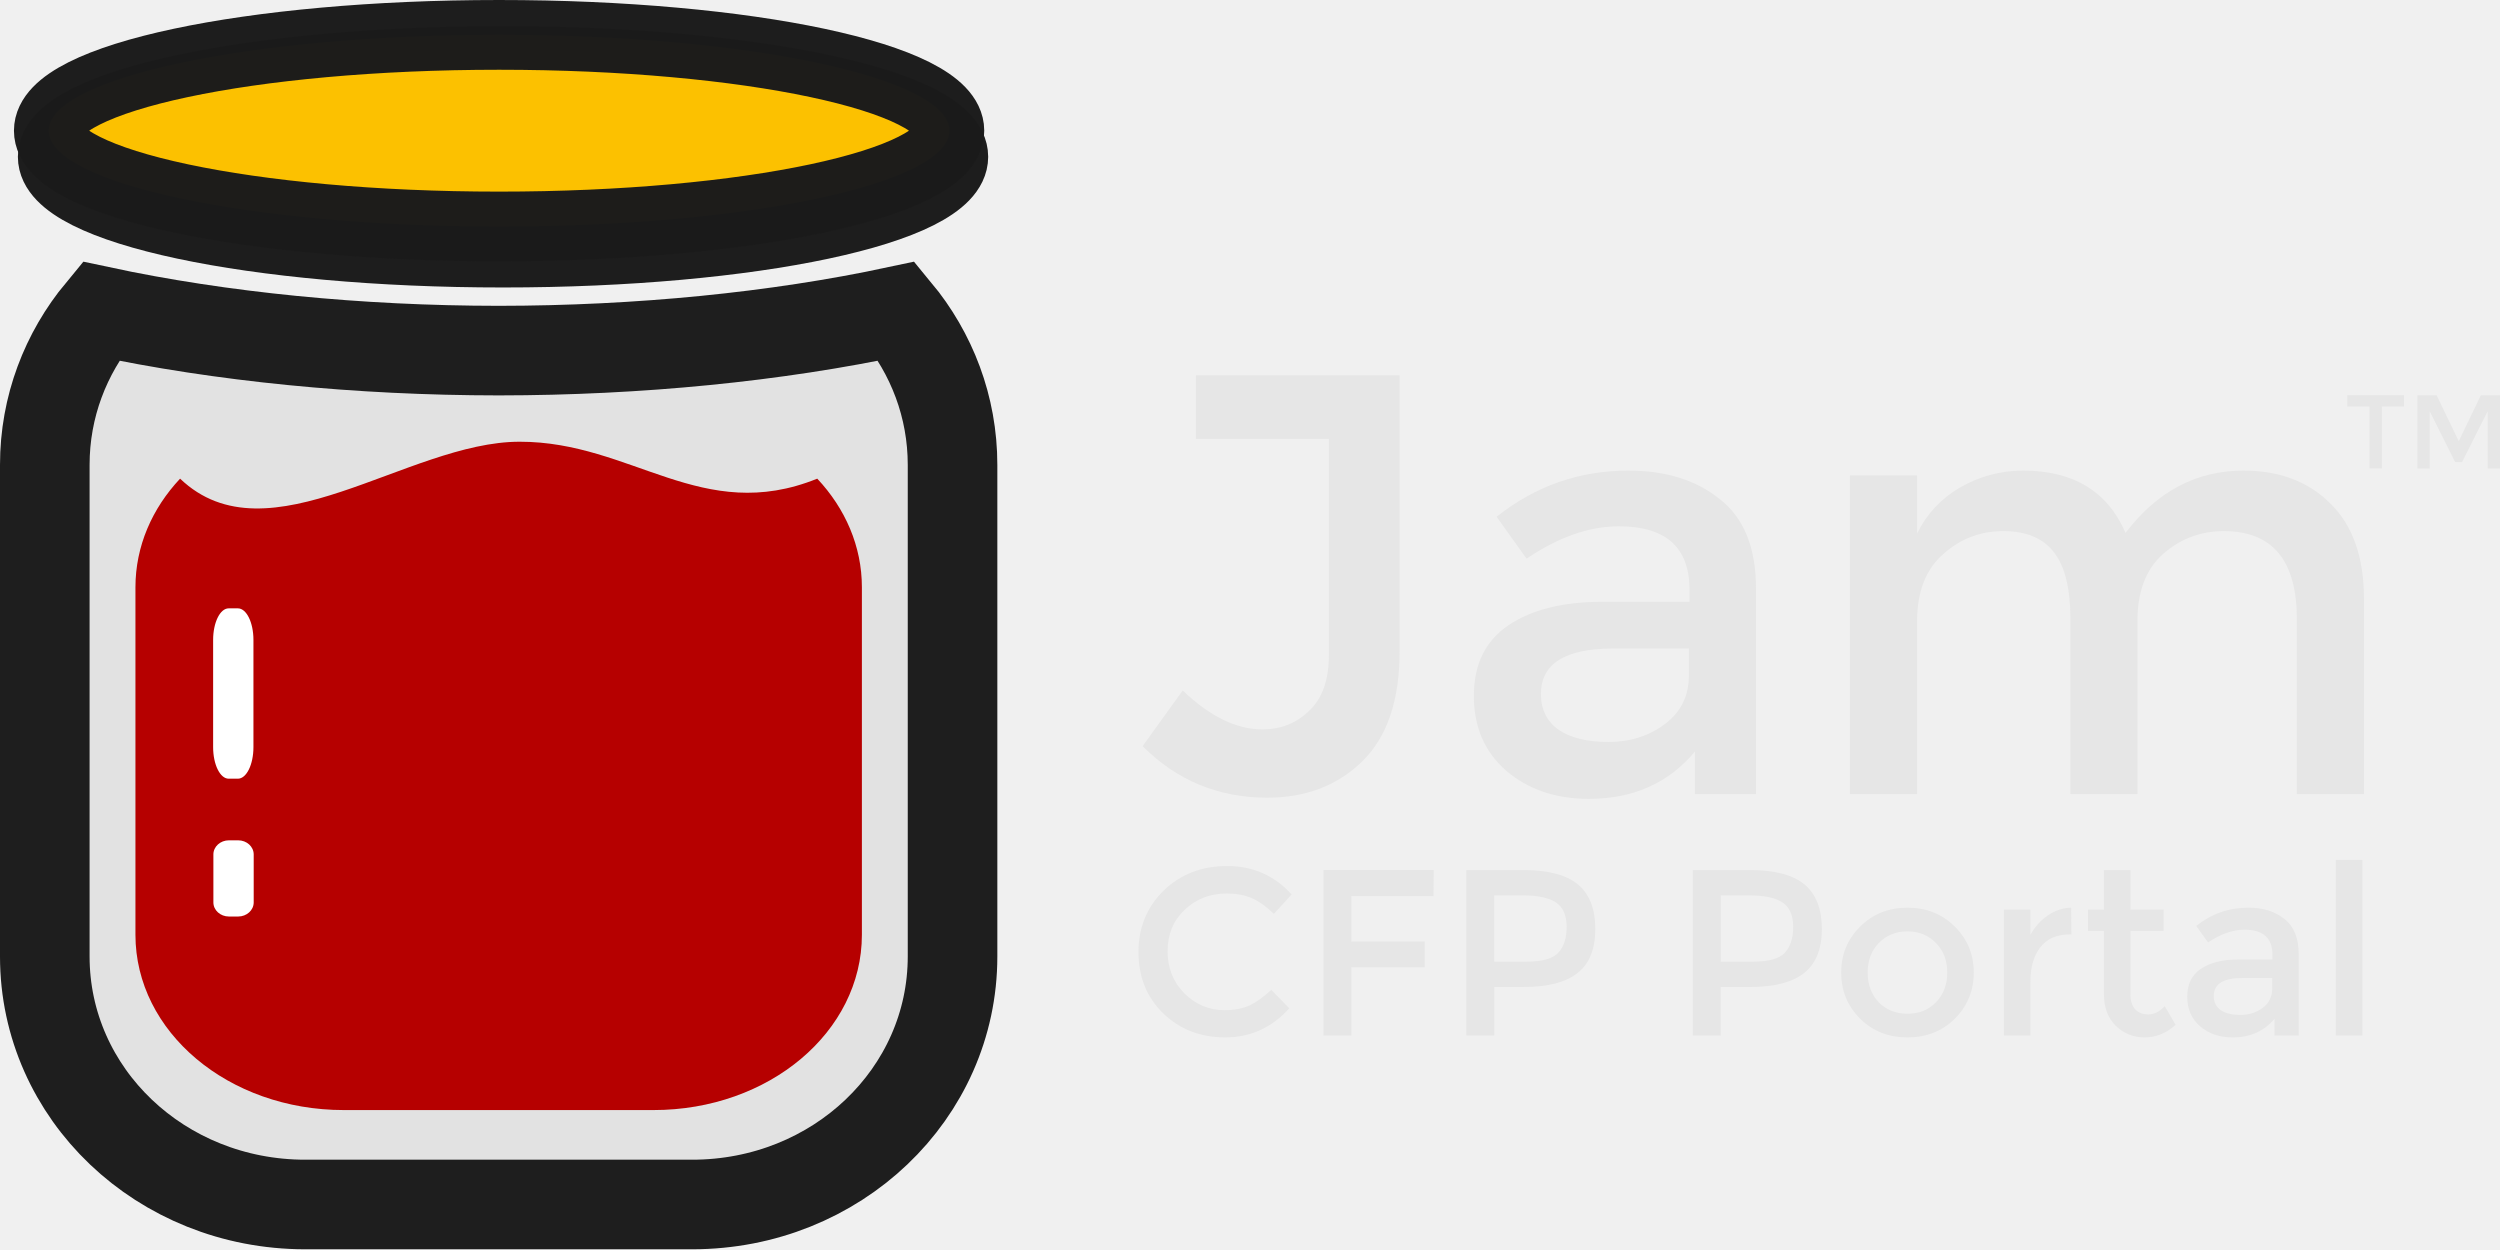
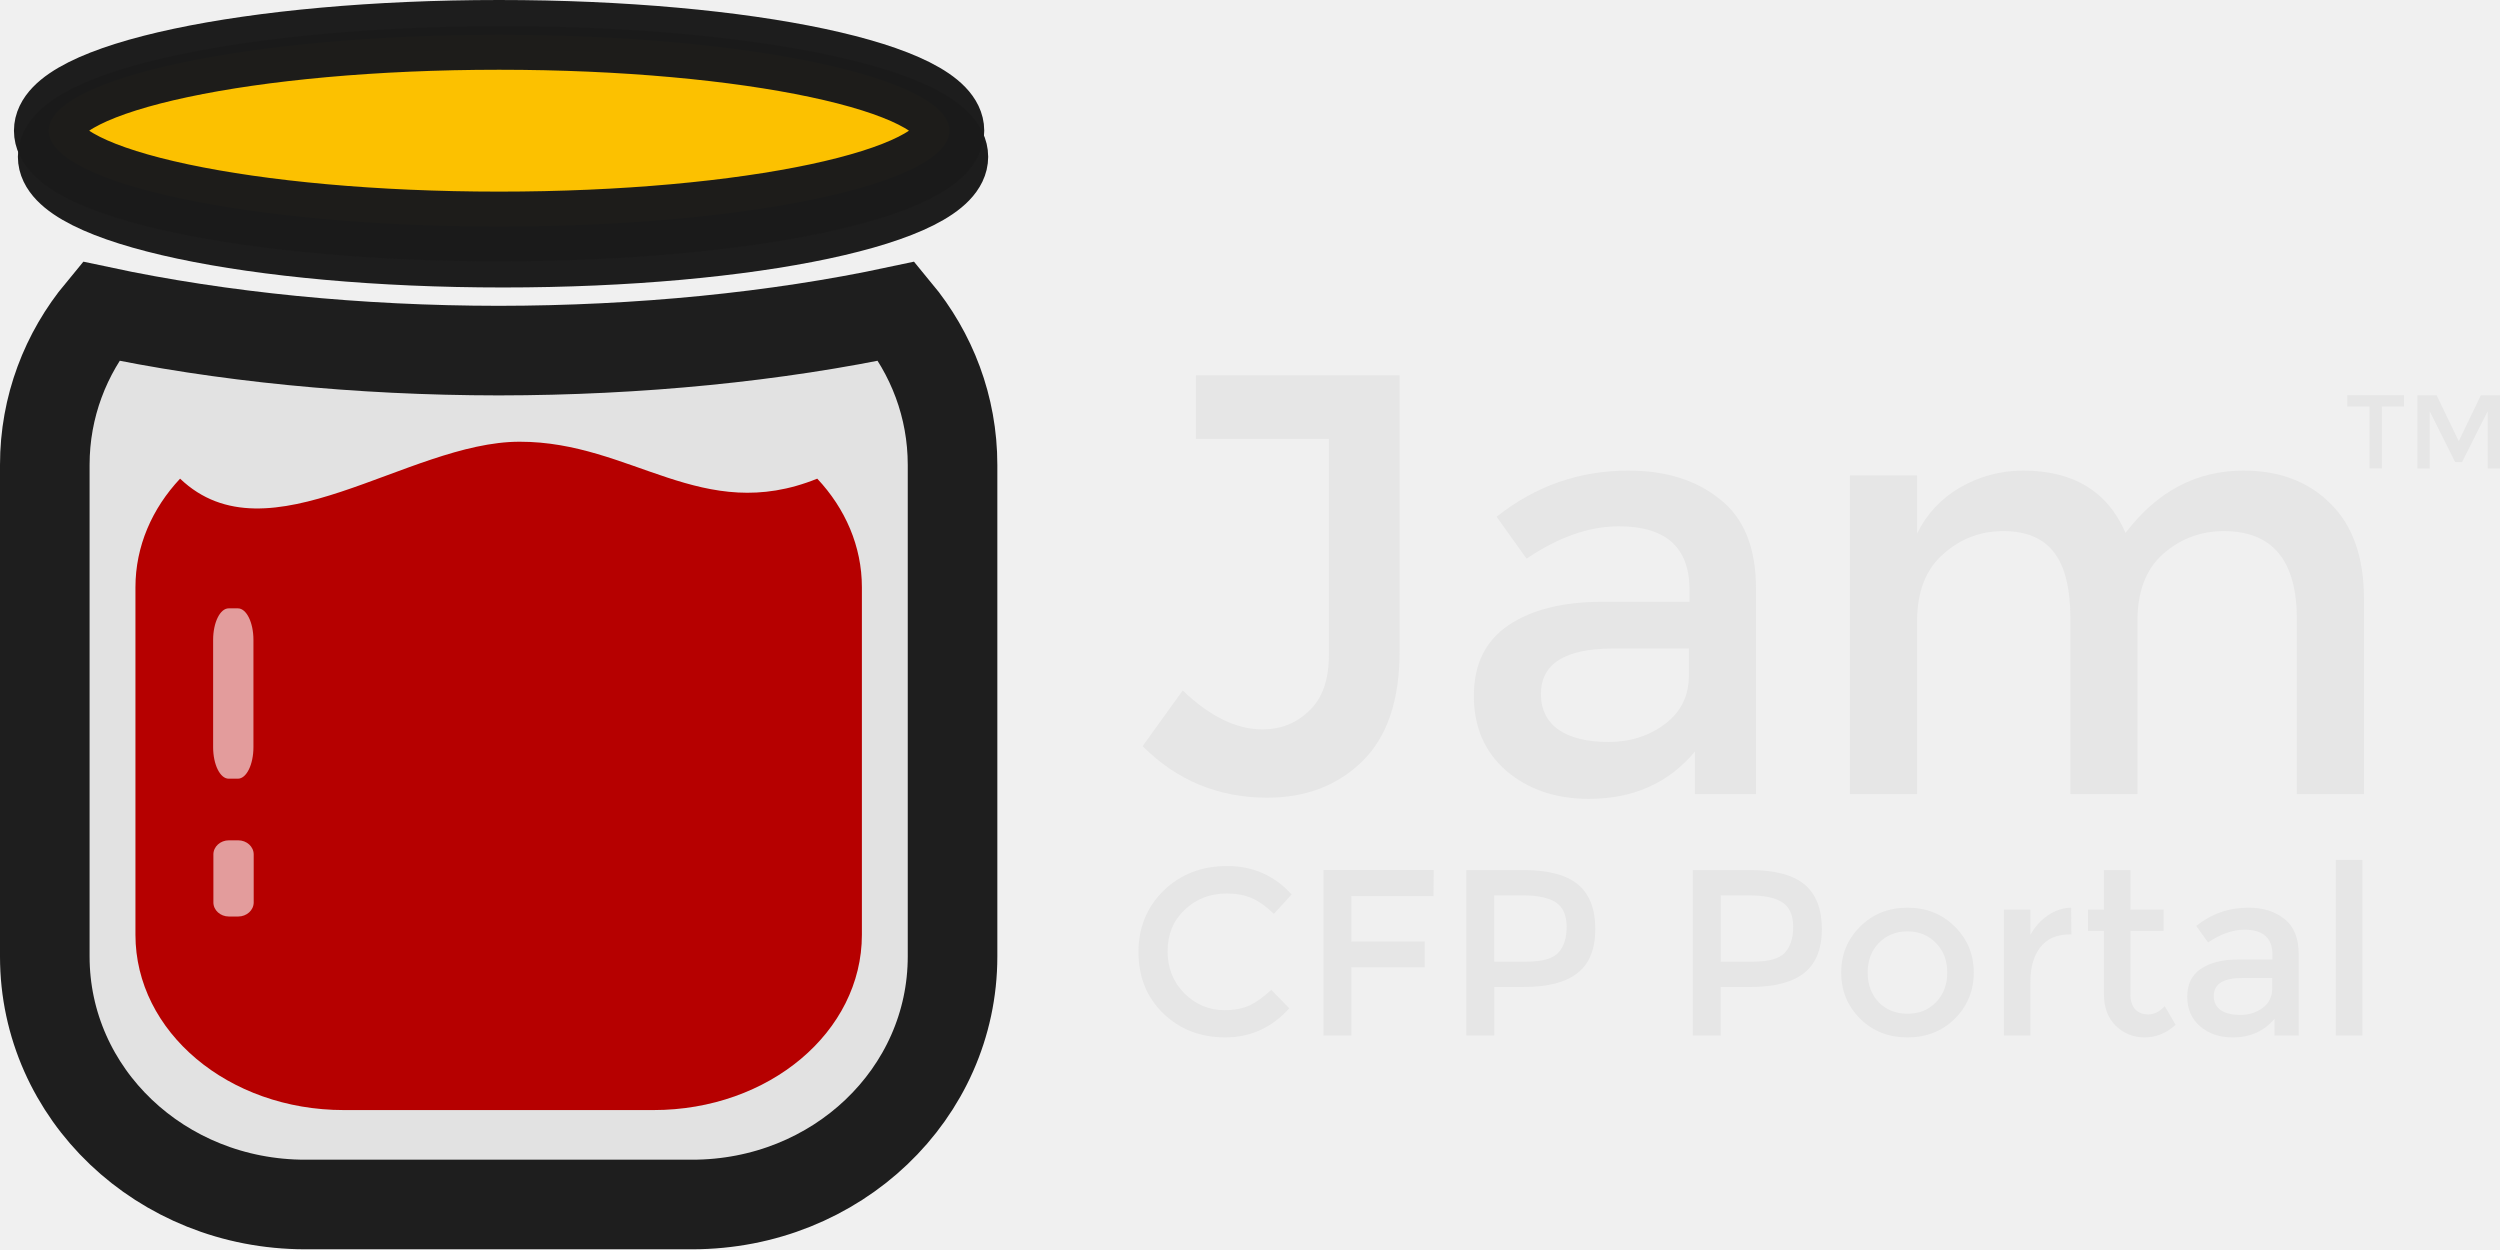
<svg xmlns="http://www.w3.org/2000/svg" width="135.874mm" height="67.898mm" viewBox="0 0 135.874 67.898" version="1.1" id="svg8">
  <defs id="defs2" />
  <g id="layer1" transform="translate(-17.07353,-75.21931)">
    <g id="jar">
      <path id="rect826" d="m 22.539,92.13 c -1.9,2.294 -3.031,5.194 -3.031,8.355 v 26.719 c 0,7.467 6.312,13.479 14.153,13.479 h 21.031 c 7.841,0 14.152,-6.011 14.152,-13.479 v -26.719 c 0,-3.161 -1.132,-6.061 -3.031,-8.355 A 42.44,15.209 0 0 1 44.176,94.275 42.44,15.209 0 0 1 22.539,92.13 Z" style="opacity:1;fill:#d9d9d9;fill-opacity:0.605;stroke:#1c1c1c;stroke-width:4.869;stroke-linecap:butt;stroke-linejoin:miter;stroke-miterlimit:4;stroke-dasharray:none;stroke-opacity:0.988" />
      <ellipse ry="5.207" rx="24.472" cy="83.741" cx="44.413" id="path851-3" style="opacity:1;fill:#1b1c1e;fill-opacity:1;stroke:#1b1b1b;stroke-width:3.791;stroke-linecap:butt;stroke-linejoin:miter;stroke-miterlimit:4;stroke-dasharray:none;stroke-opacity:0.988" />
      <ellipse ry="5.207" rx="24.472" cy="82.322" cx="44.199" id="path851" style="opacity:1;fill:#ffc300;fill-opacity:0.988;stroke:#1b1b1b;stroke-width:3.791;stroke-linecap:butt;stroke-linejoin:miter;stroke-miterlimit:4;stroke-dasharray:none;stroke-opacity:0.988" />
      <path id="rect826-6" d="m 26.861,101.234 c -1.52,1.621 -2.426,3.671 -2.426,5.905 v 18.885 c 0,5.278 5.051,9.527 11.326,9.527 h 16.83 c 6.274,0 11.326,-4.249 11.326,-9.527 v -18.885 c 0,-2.234 -0.906,-4.284 -2.426,-5.905 -6.254,2.529 -10.073,-2.012 -16.17,-2.007 -6.097,-0.004 -13.659,6.59 -18.46,2.007 z" style="opacity:1;fill:#b60000;fill-opacity:1;stroke:none;stroke-width:3.662;stroke-linecap:butt;stroke-linejoin:miter;stroke-miterlimit:4;stroke-dasharray:none;stroke-opacity:0.988" />
-       <rect ry="1.715" rx="0.845" y="108.283" x="28.657" height="9.258" width="2.191" id="rect883" style="opacity:1;fill:#ffffff;fill-opacity:1;stroke:none;stroke-width:2.427;stroke-linecap:butt;stroke-linejoin:miter;stroke-miterlimit:4;stroke-dasharray:none;stroke-opacity:0.988" />
-       <rect ry="0.767" rx="0.845" y="120.89" x="28.671" height="4.142" width="2.191" id="rect883-7" style="opacity:1;fill:#ffffff;fill-opacity:1;stroke:none;stroke-width:1.623;stroke-linecap:butt;stroke-linejoin:miter;stroke-miterlimit:4;stroke-dasharray:none;stroke-opacity:0.988" />
+       <rect ry="1.715" rx="0.845" y="108.283" x="28.657" height="9.258" width="2.191" id="rect883" style="opacity:1;fill:#ffffff;fill-opacity:0.612;stroke:none;stroke-width:2.427;stroke-linecap:butt;stroke-linejoin:miter;stroke-miterlimit:4;stroke-dasharray:none;stroke-opacity:0.988" />
+       <rect ry="0.767" rx="0.845" y="120.89" x="28.671" height="4.142" width="2.191" id="rect883-7" style="opacity:1;fill:#ffffff;fill-opacity:0.612;stroke:none;stroke-width:1.623;stroke-linecap:butt;stroke-linejoin:miter;stroke-miterlimit:4;stroke-dasharray:none;stroke-opacity:0.988" />
    </g>
    <g aria-label="Jam" style="font-style:normal;font-variant:normal;font-weight:normal;font-stretch:normal;font-size:32.558px;line-height:125%;font-family:Montserrat;-inkscape-font-specification:Montserrat;letter-spacing:0px;word-spacing:0px;fill:#e6e6e6;fill-opacity:1;stroke:none;stroke-width:2.442px;stroke-linecap:butt;stroke-linejoin:miter;stroke-opacity:1" id="text945">
      <path d="m 82.071,99.071 v -3.451 h 11.07 v 15.009 q 0,3.972 -2.019,5.958 -2.019,1.986 -5.177,1.986 -3.972,0 -6.772,-2.8 L 81.354,112.746 q 2.214,2.116 4.33,2.116 1.498,0 2.54,-1.009 1.074,-1.009 1.074,-3.028 V 99.071 Z" style="font-style:normal;font-variant:normal;font-weight:normal;font-stretch:normal;font-family:Montserrat;-inkscape-font-specification:Montserrat;fill:#e6e6e6;fill-opacity:1;stroke-width:2.442px" id="path987" />
      <path d="m 112.512,118.378 h -3.321 v -2.312 q -2.149,2.572 -5.763,2.572 -2.702,0 -4.493,-1.53 -1.758,-1.53 -1.758,-4.07 0,-2.572 1.888,-3.842 1.888,-1.27 5.112,-1.27 h 4.721 v -0.651 q 0,-3.451 -3.842,-3.451 -2.409,0 -5.014,1.758 l -1.628,-2.279 q 3.158,-2.507 7.163,-2.507 3.06,0 4.981,1.563 1.954,1.53 1.954,4.851 z m -3.647,-6.447 v -1.465 h -4.102 q -3.94,0 -3.94,2.474 0,1.27 0.977,1.954 0.977,0.651 2.702,0.651 1.758,0 3.06,-0.977 1.302,-0.977 1.302,-2.637 z" style="font-style:normal;font-variant:normal;font-weight:normal;font-stretch:normal;font-family:Montserrat;-inkscape-font-specification:Montserrat;fill:#e6e6e6;fill-opacity:1;stroke-width:2.442px" id="path989" />
      <path d="m 121.266,109.001 v 9.377 h -3.647 v -17.321 h 3.647 v 3.158 q 0.781,-1.595 2.344,-2.507 1.595,-0.912 3.419,-0.912 4.102,0 5.567,3.386 2.572,-3.386 6.414,-3.386 2.93,0 4.721,1.791 1.823,1.791 1.823,5.177 v 10.614 h -3.647 v -9.507 q 0,-4.786 -3.972,-4.786 -1.856,0 -3.256,1.205 -1.367,1.172 -1.433,3.451 v 9.637 h -3.647 v -9.507 q 0,-2.474 -0.879,-3.614 -0.879,-1.172 -2.767,-1.172 -1.888,0 -3.288,1.27 -1.4,1.237 -1.4,3.647 z" style="font-style:normal;font-variant:normal;font-weight:normal;font-stretch:normal;font-family:Montserrat;-inkscape-font-specification:Montserrat;fill:#e6e6e6;fill-opacity:1;stroke-width:2.442px" id="path991" />
    </g>
    <g aria-label="CFP Portal" style="font-style:normal;font-variant:normal;font-weight:normal;font-stretch:normal;font-size:12.865px;line-height:125%;font-family:Montserrat;-inkscape-font-specification:Montserrat;letter-spacing:0px;word-spacing:0px;fill:#e6e6e6;fill-opacity:1;stroke:none;stroke-width:0.965px;stroke-linecap:butt;stroke-linejoin:miter;stroke-opacity:1" id="text949">
      <path d="m 83.632,130.122 q 0.785,0 1.351,-0.257 0.566,-0.27 1.184,-0.849 l 0.978,1.004 q -1.428,1.582 -3.474,1.582 -2.033,0 -3.384,-1.312 -1.338,-1.312 -1.338,-3.319 0,-2.007 1.364,-3.345 1.377,-1.338 3.461,-1.338 2.097,0 3.499,1.544 l -0.965,1.055 q -0.643,-0.618 -1.222,-0.862 -0.566,-0.244 -1.338,-0.244 -1.364,0 -2.29,0.888 -0.926,0.875 -0.926,2.251 0,1.364 0.913,2.29 0.926,0.913 2.187,0.913 z" style="font-style:normal;font-variant:normal;font-weight:normal;font-stretch:normal;font-family:Montserrat;-inkscape-font-specification:Montserrat;fill:#e6e6e6;fill-opacity:1;stroke-width:0.965px" id="path968" />
      <path d="m 90.519,123.921 v 2.47 h 3.988 v 1.402 h -3.988 v 3.705 h -1.518 v -8.993 h 5.995 l -0.013,1.415 z" style="font-style:normal;font-variant:normal;font-weight:normal;font-stretch:normal;font-family:Montserrat;-inkscape-font-specification:Montserrat;fill:#e6e6e6;fill-opacity:1;stroke-width:0.965px" id="path970" />
      <path d="m 99.853,122.506 q 2.046,0 2.985,0.785 0.939,0.785 0.939,2.419 0,1.634 -0.965,2.393 -0.952,0.759 -2.933,0.759 h -1.595 v 2.637 h -1.518 v -8.993 z m 0.193,4.979 q 1.261,0 1.711,-0.476 0.463,-0.489 0.463,-1.415 0,-0.939 -0.579,-1.325 -0.579,-0.386 -1.814,-0.386 h -1.544 v 3.602 z" style="font-style:normal;font-variant:normal;font-weight:normal;font-stretch:normal;font-family:Montserrat;-inkscape-font-specification:Montserrat;fill:#e6e6e6;fill-opacity:1;stroke-width:0.965px" id="path972" />
      <path d="m 112.166,122.506 q 2.046,0 2.985,0.785 0.939,0.785 0.939,2.419 0,1.634 -0.965,2.393 -0.952,0.759 -2.933,0.759 h -1.595 v 2.637 h -1.518 v -8.993 z m 0.193,4.979 q 1.261,0 1.711,-0.476 0.463,-0.489 0.463,-1.415 0,-0.939 -0.579,-1.325 -0.579,-0.386 -1.814,-0.386 h -1.544 v 3.602 z" style="font-style:normal;font-variant:normal;font-weight:normal;font-stretch:normal;font-family:Montserrat;-inkscape-font-specification:Montserrat;fill:#e6e6e6;fill-opacity:1;stroke-width:0.965px" id="path974" />
      <path d="m 119.187,129.698 q 0.618,0.618 1.557,0.618 0.939,0 1.544,-0.618 0.618,-0.63 0.618,-1.621 0,-0.991 -0.618,-1.608 -0.605,-0.63 -1.544,-0.63 -0.939,0 -1.557,0.63 -0.605,0.618 -0.605,1.608 0,0.991 0.605,1.621 z m 4.13,0.888 q -1.029,1.016 -2.573,1.016 -1.544,0 -2.573,-1.016 -1.029,-1.029 -1.029,-2.509 0,-1.48 1.029,-2.496 1.029,-1.029 2.573,-1.029 1.544,0 2.573,1.029 1.029,1.016 1.029,2.496 0,1.48 -1.029,2.509 z" style="font-style:normal;font-variant:normal;font-weight:normal;font-stretch:normal;font-family:Montserrat;-inkscape-font-specification:Montserrat;fill:#e6e6e6;fill-opacity:1;stroke-width:0.965px" id="path976" />
      <path d="m 129.574,126.005 q -1.068,0 -1.608,0.695 -0.54,0.695 -0.54,1.865 v 2.933 h -1.441 v -6.844 h 1.441 v 1.377 q 0.347,-0.643 0.939,-1.055 0.605,-0.412 1.274,-0.425 l 0.013,1.454 q -0.039,0 -0.077,0 z" style="font-style:normal;font-variant:normal;font-weight:normal;font-stretch:normal;font-family:Montserrat;-inkscape-font-specification:Montserrat;fill:#e6e6e6;fill-opacity:1;stroke-width:0.965px" id="path978" />
      <path d="m 132.861,125.812 v 3.474 q 0,0.489 0.257,0.785 0.257,0.283 0.72,0.283 0.463,0 0.888,-0.45 l 0.592,1.016 q -0.759,0.682 -1.685,0.682 -0.913,0 -1.57,-0.63 -0.643,-0.643 -0.643,-1.724 v -3.435 h -0.862 v -1.158 h 0.862 v -2.149 h 1.441 v 2.149 h 1.801 v 1.158 z" style="font-style:normal;font-variant:normal;font-weight:normal;font-stretch:normal;font-family:Montserrat;-inkscape-font-specification:Montserrat;fill:#e6e6e6;fill-opacity:1;stroke-width:0.965px" id="path980" />
      <path d="m 142.008,131.499 h -1.312 v -0.913 q -0.849,1.016 -2.277,1.016 -1.068,0 -1.775,-0.605 -0.695,-0.605 -0.695,-1.608 0,-1.016 0.746,-1.518 0.746,-0.502 2.02,-0.502 h 1.865 v -0.257 q 0,-1.364 -1.518,-1.364 -0.952,0 -1.981,0.695 l -0.643,-0.901 q 1.248,-0.991 2.83,-0.991 1.209,0 1.968,0.618 0.772,0.605 0.772,1.917 z m -1.441,-2.547 v -0.579 h -1.621 q -1.557,0 -1.557,0.978 0,0.502 0.386,0.772 0.386,0.257 1.068,0.257 0.695,0 1.209,-0.386 0.515,-0.386 0.515,-1.042 z" style="font-style:normal;font-variant:normal;font-weight:normal;font-stretch:normal;font-family:Montserrat;-inkscape-font-specification:Montserrat;fill:#e6e6e6;fill-opacity:1;stroke-width:0.965px" id="path982" />
      <path d="m 145.467,131.499 h -1.441 v -9.546 h 1.441 z" style="font-style:normal;font-variant:normal;font-weight:normal;font-stretch:normal;font-family:Montserrat;-inkscape-font-specification:Montserrat;fill:#e6e6e6;fill-opacity:1;stroke-width:0.965px" id="path984" />
    </g>
    <g aria-label="TM" style="font-style:normal;font-variant:normal;font-weight:normal;font-stretch:normal;font-size:5.691px;line-height:125%;font-family:BlackChancery;-inkscape-font-specification:BlackChancery;letter-spacing:0px;word-spacing:0px;fill:#e6e6e6;fill-opacity:1;stroke:none;stroke-width:0.427px;stroke-linecap:butt;stroke-linejoin:miter;stroke-opacity:1" id="text953">
      <path d="m 146.525,97.316 v 3.363 h -0.672 v -3.363 h -1.206 v -0.615 h 3.084 v 0.615 z" style="font-style:normal;font-variant:normal;font-weight:normal;font-stretch:normal;font-family:Montserrat;-inkscape-font-specification:Montserrat;fill:#e6e6e6;fill-opacity:1;stroke-width:0.427px" id="path963" />
      <path d="m 149.129,100.679 h -0.672 v -3.978 h 1.047 l 1.201,2.498 1.201,-2.498 h 1.041 v 3.978 h -0.672 v -3.107 l -1.389,2.76 h -0.376 l -1.383,-2.76 z" style="font-style:normal;font-variant:normal;font-weight:normal;font-stretch:normal;font-family:Montserrat;-inkscape-font-specification:Montserrat;fill:#e6e6e6;fill-opacity:1;stroke-width:0.427px" id="path965" />
    </g>
  </g>
</svg>
